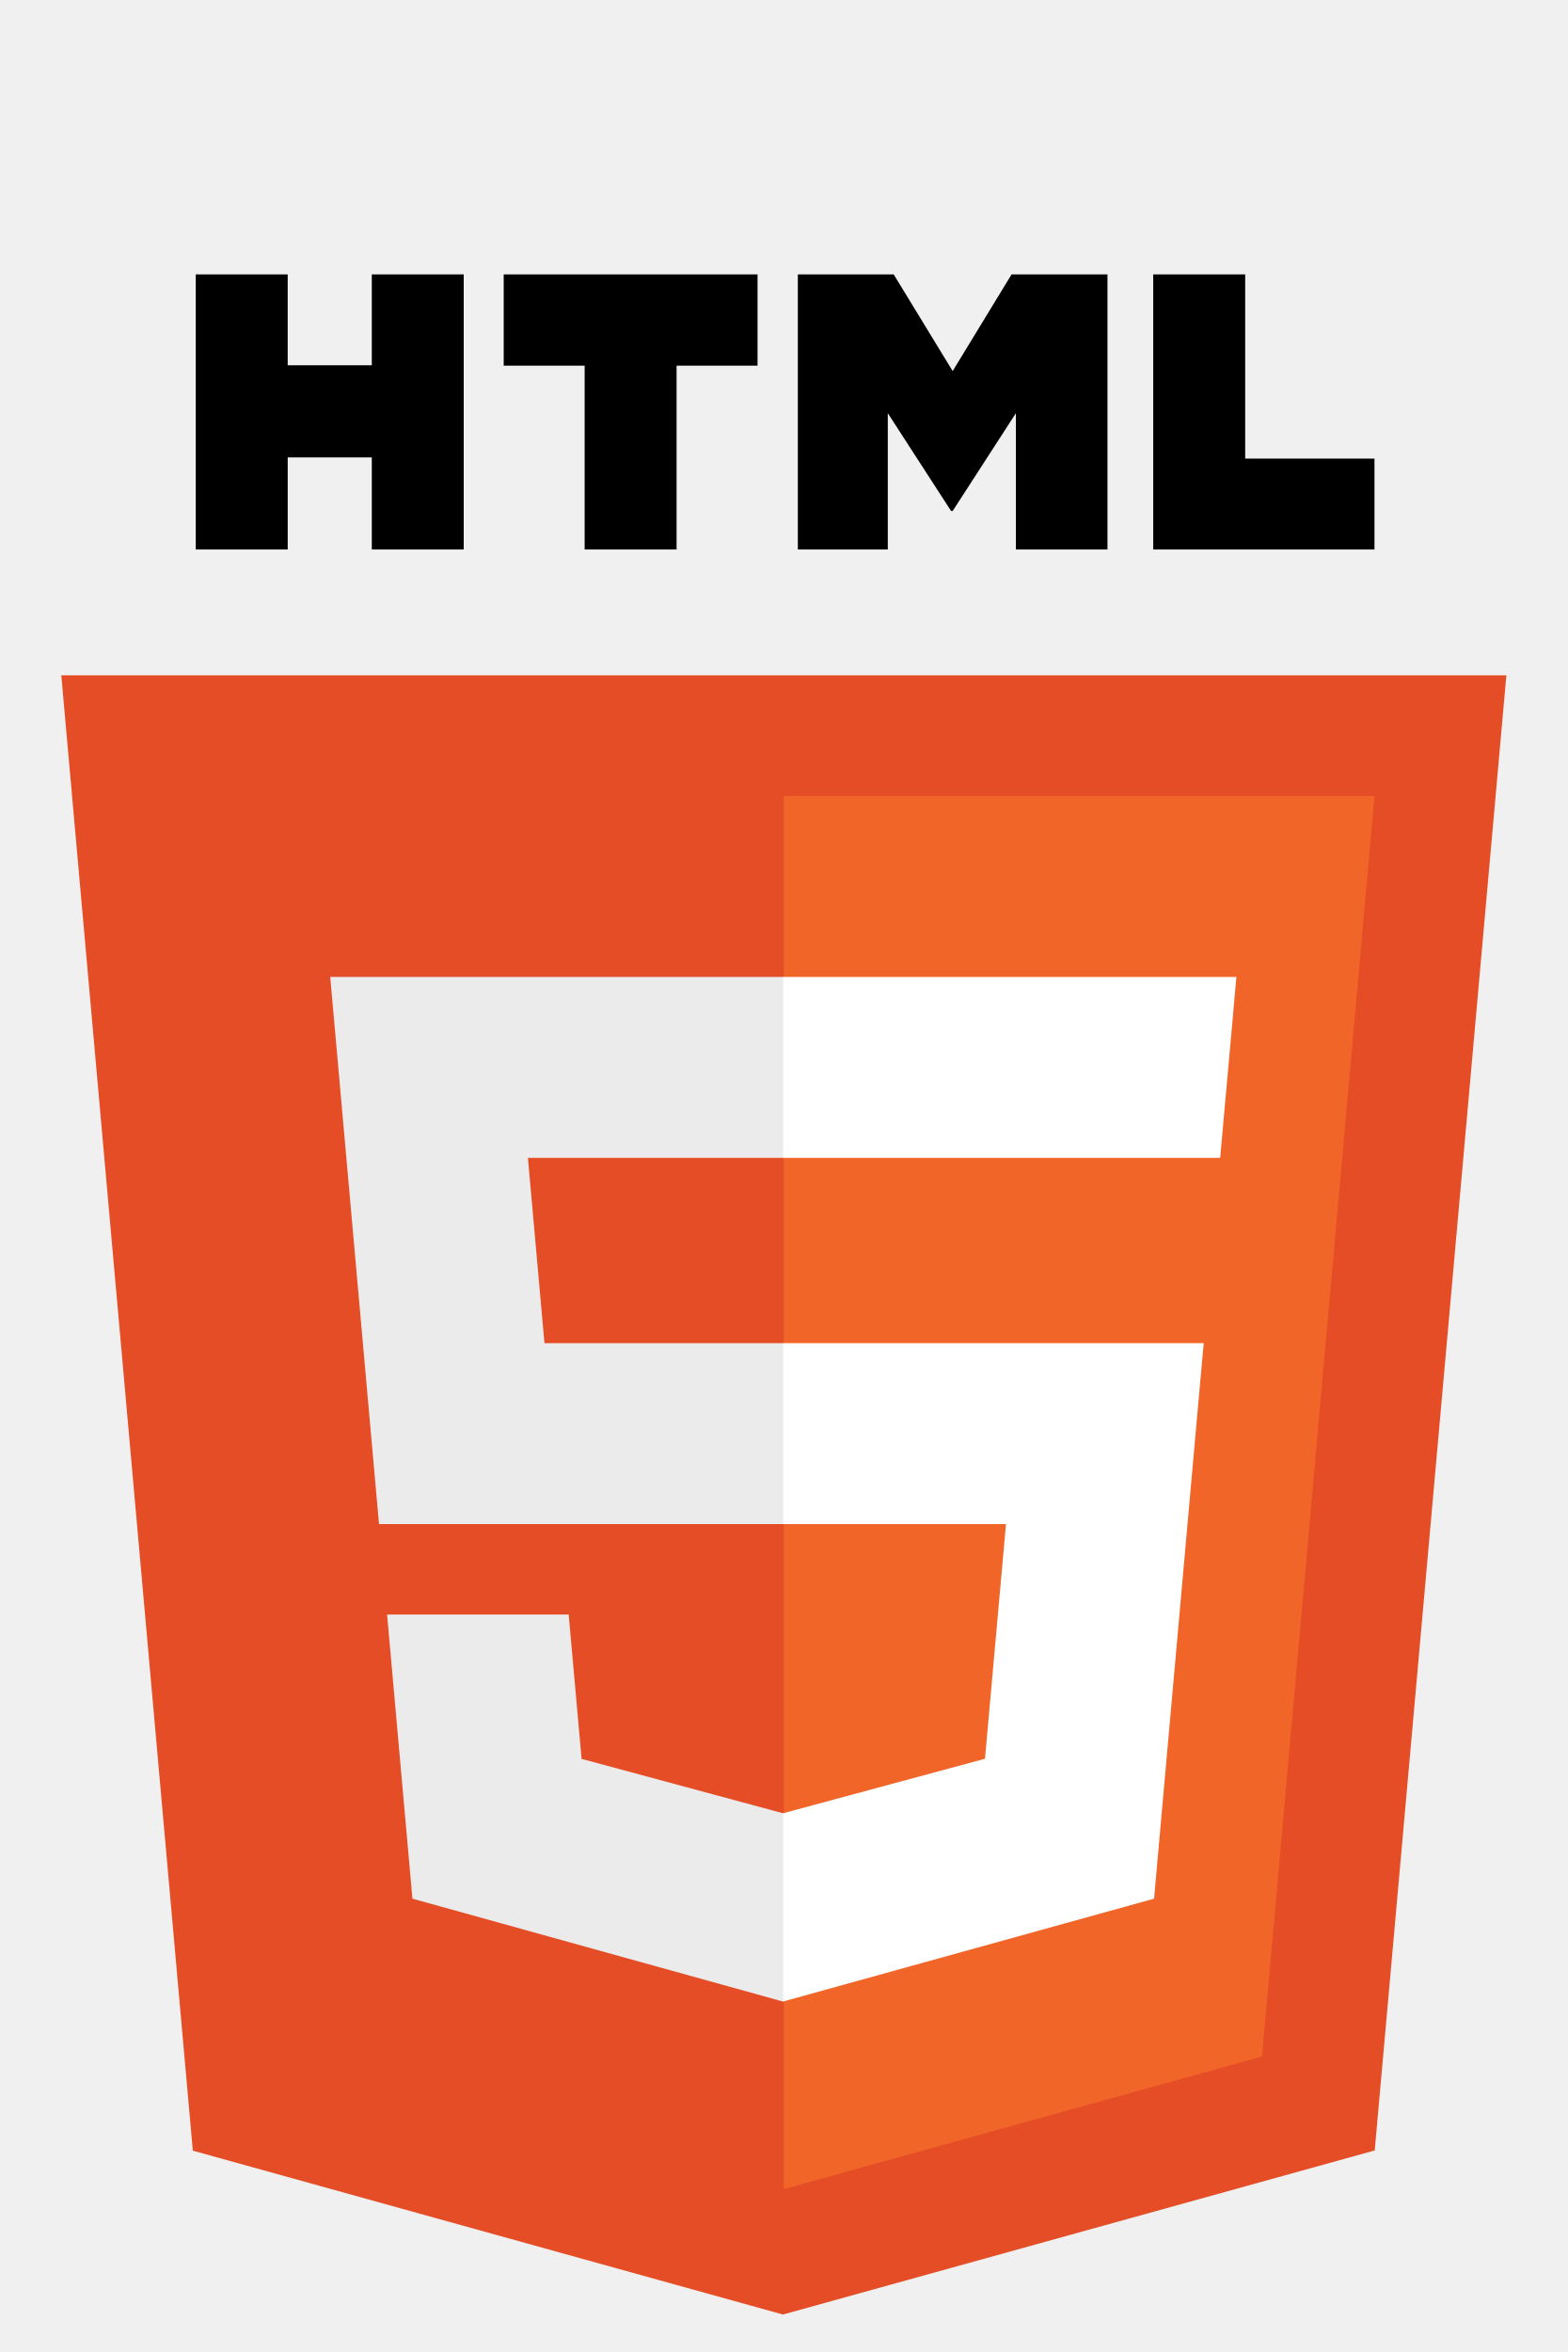
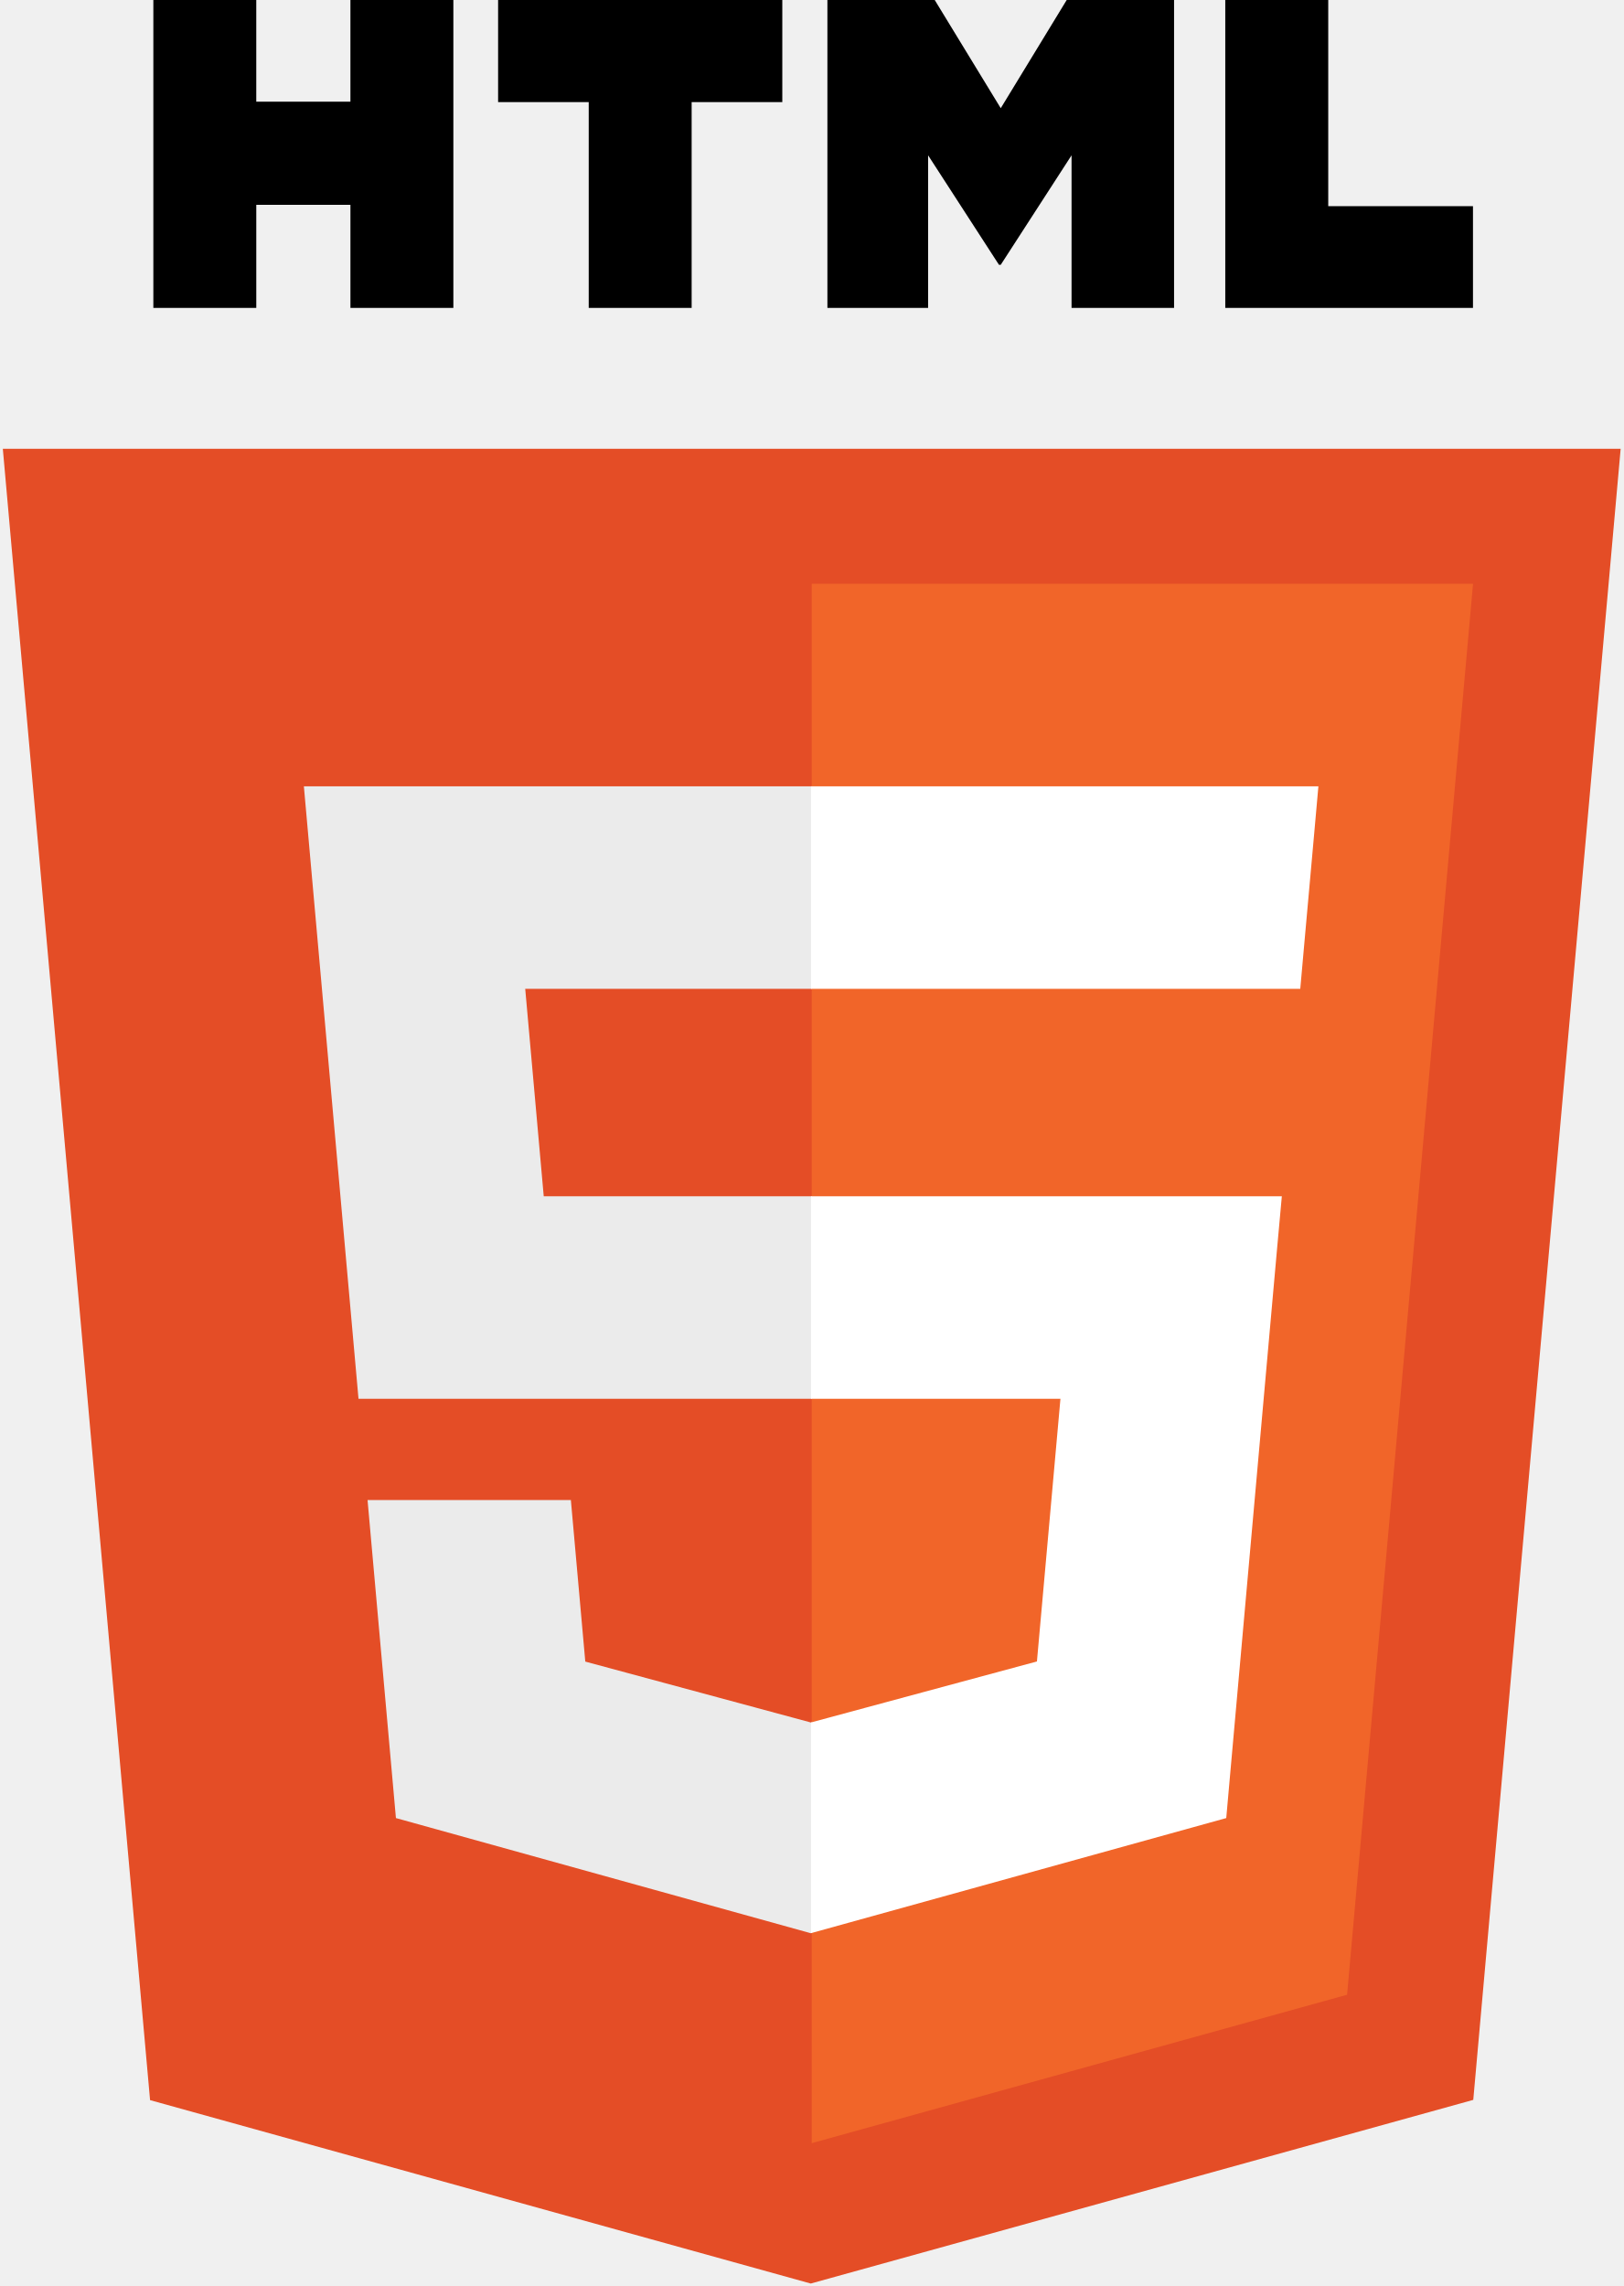
- <svg xmlns="http://www.w3.org/2000/svg" width="400px" height="600px" viewBox="0 0 400 600" version="1.1">
-   <defs />
+ <svg xmlns="http://www.w3.org/2000/svg" width="370px" height="521px" viewBox="0 0 370 521" version="1.1">
  <g id="Page-1" stroke="none" stroke-width="1" fill="none" fill-rule="evenodd">
-     <g id="html" fill-rule="nonzero">
-       <g transform="translate(15, 70)" id="Group">
-         <g>
-           <polygon id="Shape" fill="#E44D26" points="369.357 102.279 335.766 478.581 184.775 520.44 34.199 478.638 0.643 102.279" />
-           <polygon id="Shape" fill="#F16529" points="185 488.443 307.009 454.619 335.713 133.051 185 133.051" />
-           <path d="M119.701,225.37 L185,225.37 L185,179.212 L69.255,179.212 L70.359,191.595 L81.705,318.797 L185,318.797 L185,272.638 L123.92,272.638 L119.701,225.37 L119.701,225.37 Z M130.104,341.877 L83.767,341.877 L90.234,414.354 L184.788,440.601 L185,440.543 L185,392.518 L184.798,392.571 L133.391,378.691 L130.104,341.877 L130.104,341.877 Z" id="Shape" fill="#EBEBEB" />
-           <path d="M34.948,0 L58.405,0 L58.405,23.176 L79.864,23.176 L79.864,0 L103.323,0 L103.323,70.181 L79.865,70.181 L79.865,46.681 L58.407,46.681 L58.407,70.181 L34.949,70.181 L34.949,0 L34.948,0 Z M134.168,23.274 L113.521,23.274 L113.521,0 L178.291,0 L178.291,23.274 L157.63,23.274 L157.63,70.181 L134.173,70.181 L134.173,23.274 L134.171,23.274 L134.168,23.274 Z M188.57,0 L213.029,0 L228.075,24.66 L243.106,0 L267.575,0 L267.575,70.181 L244.213,70.181 L244.213,35.396 L228.075,60.349 L227.67,60.349 L211.521,35.396 L211.521,70.181 L188.57,70.181 L188.57,0 Z M279.249,0 L302.713,0 L302.713,46.984 L335.701,46.984 L335.701,70.181 L279.247,70.181 L279.247,0 L279.249,0 Z" id="Shape" fill="#000000" />
-           <path d="M184.841,318.797 L241.681,318.797 L236.322,378.662 L184.84,392.557 L184.84,440.579 L279.469,414.354 L280.162,406.555 L291.011,285.033 L292.137,272.638 L184.841,272.638 L184.841,318.797 Z M184.841,225.258 L184.841,225.37 L296.337,225.37 L297.262,214.996 L299.366,191.595 L300.469,179.212 L184.841,179.212 L184.841,225.259 L184.841,225.258 Z" id="Shape" fill="#FFFFFF" />
-         </g>
+     <g id="Artboard" fill-rule="nonzero">
+       <g id="html">
+         <polygon id="Shape" fill="#E44D26" points="369.357 102.279 335.766 478.581 184.775 520.44 34.199 478.638 0.643 102.279" />
+         <polygon id="Shape" fill="#F16529" points="185 488.443 307.009 454.619 335.713 133.051 185 133.051" />
+         <path d="M119.701,225.37 L185,225.37 L185,179.212 L69.255,179.212 L70.359,191.595 L81.705,318.797 L185,318.797 L185,272.638 L123.92,272.638 L119.701,225.37 L119.701,225.37 Z M130.104,341.877 L83.767,341.877 L90.234,414.354 L184.788,440.601 L185,440.543 L185,392.518 L184.798,392.571 L133.391,378.691 L130.104,341.877 L130.104,341.877 Z" id="Shape" fill="#EBEBEB" />
+         <path d="M34.948,0 L58.405,0 L58.405,23.176 L79.864,23.176 L79.864,0 L103.323,0 L103.323,70.181 L79.865,70.181 L79.865,46.681 L58.407,46.681 L58.407,70.181 L34.949,70.181 L34.949,0 L34.948,0 Z M134.168,23.274 L113.521,23.274 L113.521,0 L178.291,0 L178.291,23.274 L157.63,23.274 L157.63,70.181 L134.173,70.181 L134.173,23.274 L134.171,23.274 L134.168,23.274 Z M188.57,0 L213.029,0 L228.075,24.66 L243.106,0 L267.575,0 L267.575,70.181 L244.213,70.181 L244.213,35.396 L228.075,60.349 L227.67,60.349 L211.521,35.396 L211.521,70.181 L188.57,70.181 L188.57,0 Z M279.249,0 L302.713,0 L302.713,46.984 L335.701,46.984 L335.701,70.181 L279.247,70.181 L279.247,0 L279.249,0 Z" id="Shape" fill="#000000" />
+         <path d="M184.841,318.797 L241.681,318.797 L236.322,378.662 L184.84,392.557 L184.84,440.579 L279.469,414.354 L280.162,406.555 L291.011,285.033 L292.137,272.638 L184.841,272.638 L184.841,318.797 Z M184.841,225.258 L184.841,225.37 L296.337,225.37 L297.262,214.996 L299.366,191.595 L300.469,179.212 L184.841,179.212 L184.841,225.259 L184.841,225.258 Z" id="Shape" fill="#FFFFFF" />
      </g>
    </g>
  </g>
</svg>
